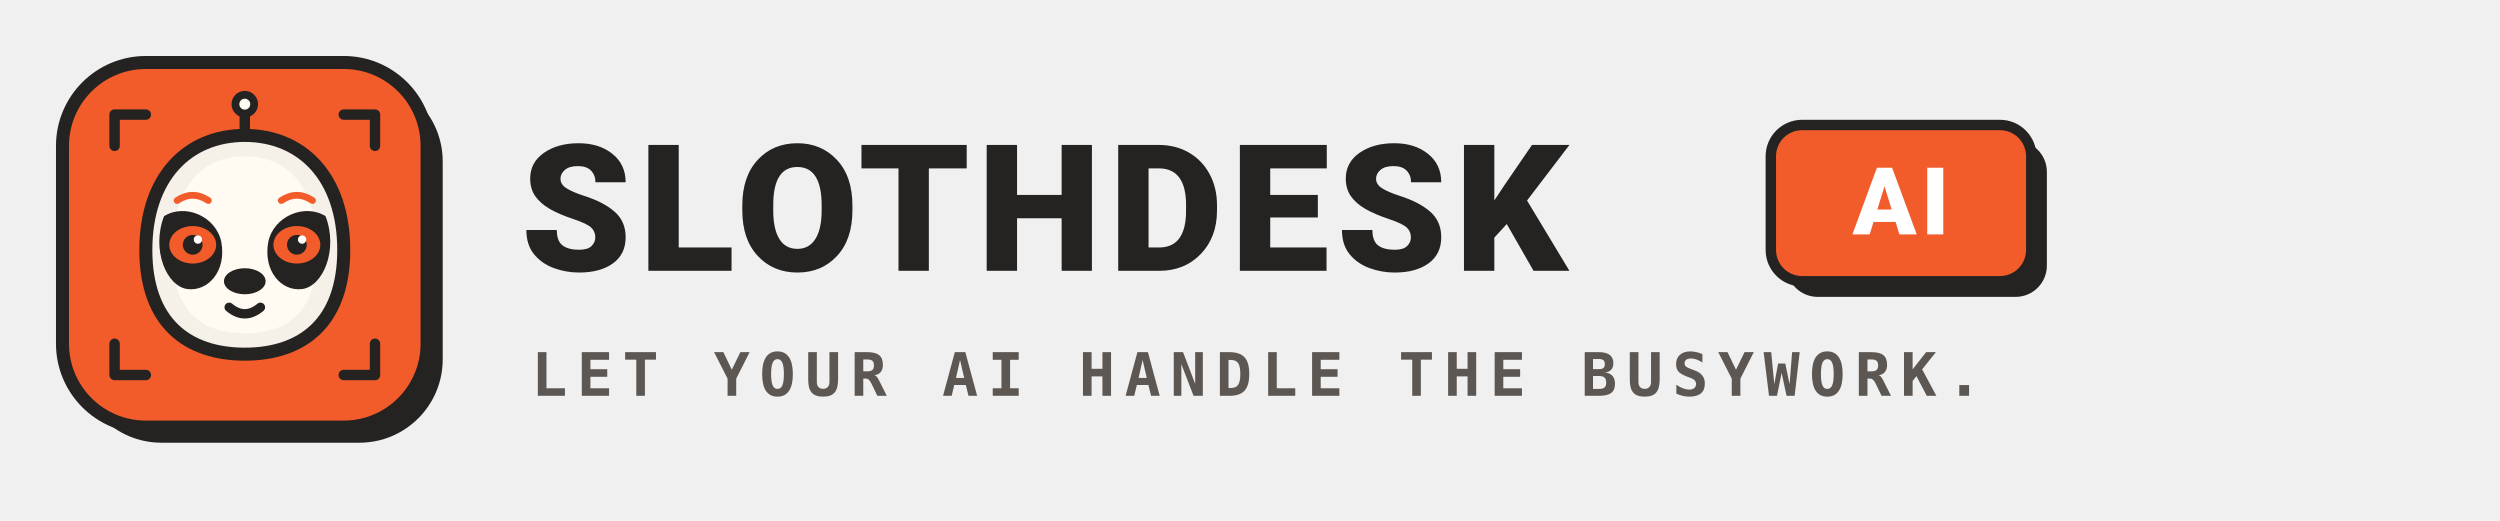
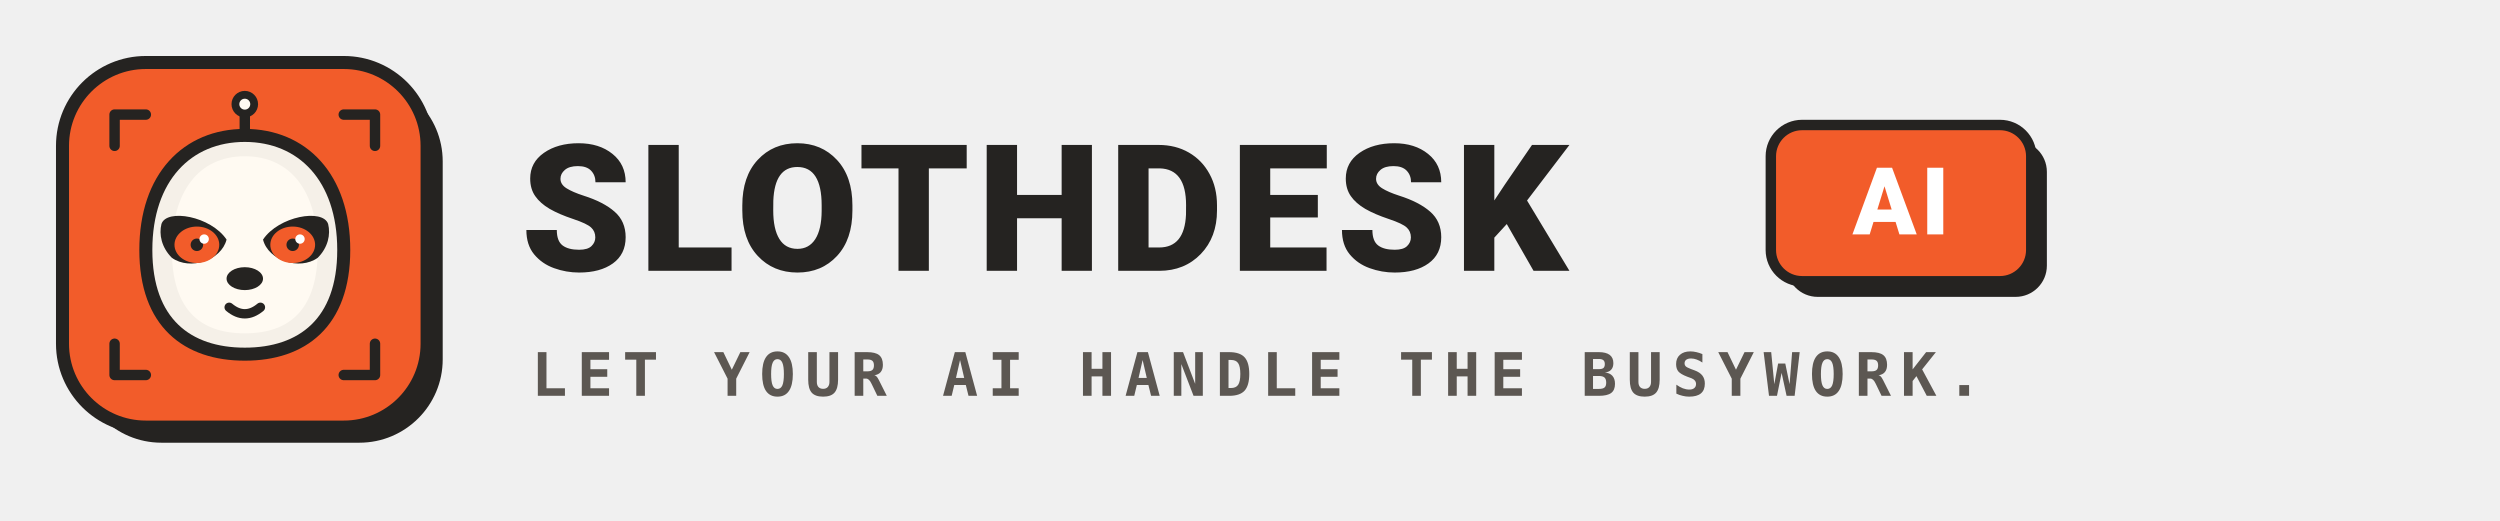
<svg xmlns="http://www.w3.org/2000/svg" viewBox="0 0 480 100" width="480" height="100" fill="none">
  <g transform="translate(10, 10)">
    <rect x="5" y="5" width="70" height="70" rx="16" fill="#252321" />
    <rect x="2" y="2" width="70" height="70" rx="16" fill="#f25c2a" stroke="#252321" stroke-width="2.5" />
    <path d="M12 18 L12 12 L18 12" stroke="#252321" stroke-width="2" stroke-linecap="round" stroke-linejoin="round" />
    <path d="M62 18 L62 12 L56 12" stroke="#252321" stroke-width="2" stroke-linecap="round" stroke-linejoin="round" />
    <path d="M12 56 L12 62 L18 62" stroke="#252321" stroke-width="2" stroke-linecap="round" stroke-linejoin="round" />
    <path d="M62 56 L62 62 L56 62" stroke="#252321" stroke-width="2" stroke-linecap="round" stroke-linejoin="round" />
    <line x1="37" y1="16" x2="37" y2="10" stroke="#252321" stroke-width="2" stroke-linecap="round" />
    <circle cx="37" cy="10" r="1.8" fill="#fffaf2" stroke="#252321" stroke-width="1.5" />
    <path d="M18 38 C18 24 26 16 37 16 C48 16 56 24 56 38 C56 52 48 58 37 58 C26 58 18 52 18 38 Z" fill="#f5f0e8" stroke="#252321" stroke-width="2.5" />
    <path d="M23 38 C23 27 28 20 37 20 C46 20 51 27 51 38 C51 49 46 54 37 54 C28 54 23 49 23 38 Z" fill="#fffaf2" />
-     <path d="M21.5 31.5 C25.5 29 31.5 31.5 32.5 36.5 C33.5 42 30 46 26 45.5 C22 45 19 38 21.5 31.5 Z" fill="#252321" />
-     <path d="M52.5 31.5 C48.5 29 42.5 31.5 41.5 36.5 C40.5 42 44 46 48 45.5 C52 45 55 38 52.5 31.5 Z" fill="#252321" />
-     <ellipse cx="27" cy="37" rx="4.5" ry="3.6" fill="#f25c2a" />
-     <ellipse cx="47" cy="37" rx="4.5" ry="3.6" fill="#f25c2a" />
-     <circle cx="27" cy="37" r="1.9" fill="#252321" />
-     <circle cx="47" cy="37" r="1.9" fill="#252321" />
-     <circle cx="28" cy="36" r="0.8" fill="#ffffff" />
-     <circle cx="48" cy="36" r="0.8" fill="#ffffff" />
-     <ellipse cx="37" cy="44" rx="4" ry="2.5" fill="#252321" />
+     <path d="M21 33 C22 30 30.5 31.5 33.5 36 C32.5 40 26.5 42 23 39.5 C21 37.5 20.5 35 21 33 Z" fill="#252321" />
+     <path d="M53 33 C52 30 43.5 31.5 40.5 36 C41.5 40 47.5 42 51 39.5 C53 37.5 53.5 35 53 33 Z" fill="#252321" />
+     <ellipse cx="27.8" cy="37" rx="4.3" ry="3.5" fill="#f25c2a" />
+     <ellipse cx="46.2" cy="37" rx="4.3" ry="3.5" fill="#f25c2a" />
+     <circle cx="27.8" cy="37" r="1.2" fill="#252321" />
+     <circle cx="46.2" cy="37" r="1.2" fill="#252321" />
+     <circle cx="29.2" cy="35.9" r="0.9" fill="#ffffff" />
+     <circle cx="47.6" cy="35.9" r="0.9" fill="#ffffff" />
+     <ellipse cx="37" cy="43.5" rx="3.5" ry="2.2" fill="#252321" />
    <path d="M34 49 Q37 51.5 40 49" stroke="#252321" stroke-width="1.8" stroke-linecap="round" fill="none" />
-     <path d="M24 28.5 Q27 26.5 30 28.5" stroke="#f25c2a" stroke-width="1.3" stroke-linecap="round" fill="none" />
-     <path d="M44 28.5 Q47 26.5 50 28.5" stroke="#f25c2a" stroke-width="1.3" stroke-linecap="round" fill="none" />
  </g>
  <text x="100" y="52" fill="#252321" font-family="'Space Grotesk', -apple-system, BlinkMacSystemFont, 'Segoe UI', Roboto, sans-serif" font-size="34" font-weight="900" letter-spacing="0.04em">SLOTHDESK</text>
  <g transform="translate(340, 24)">
    <rect x="3" y="3" width="50" height="30" rx="6" fill="#252321" />
    <rect x="0" y="0" width="50" height="30" rx="6" fill="#f25c2a" stroke="#252321" stroke-width="2" />
    <text x="25" y="21" fill="#ffffff" font-family="'Space Grotesk', -apple-system, BlinkMacSystemFont, 'Segoe UI', Roboto, sans-serif" font-size="18" font-weight="900" letter-spacing="0.05em" text-anchor="middle">AI</text>
  </g>
  <text x="102" y="76" fill="#5c5752" font-family="'Space Mono', ui-monospace, monospace" font-size="11.5" font-weight="700" letter-spacing="0.16em">LET YOUR AI HANDLE THE BUSYWORK.</text>
</svg>
